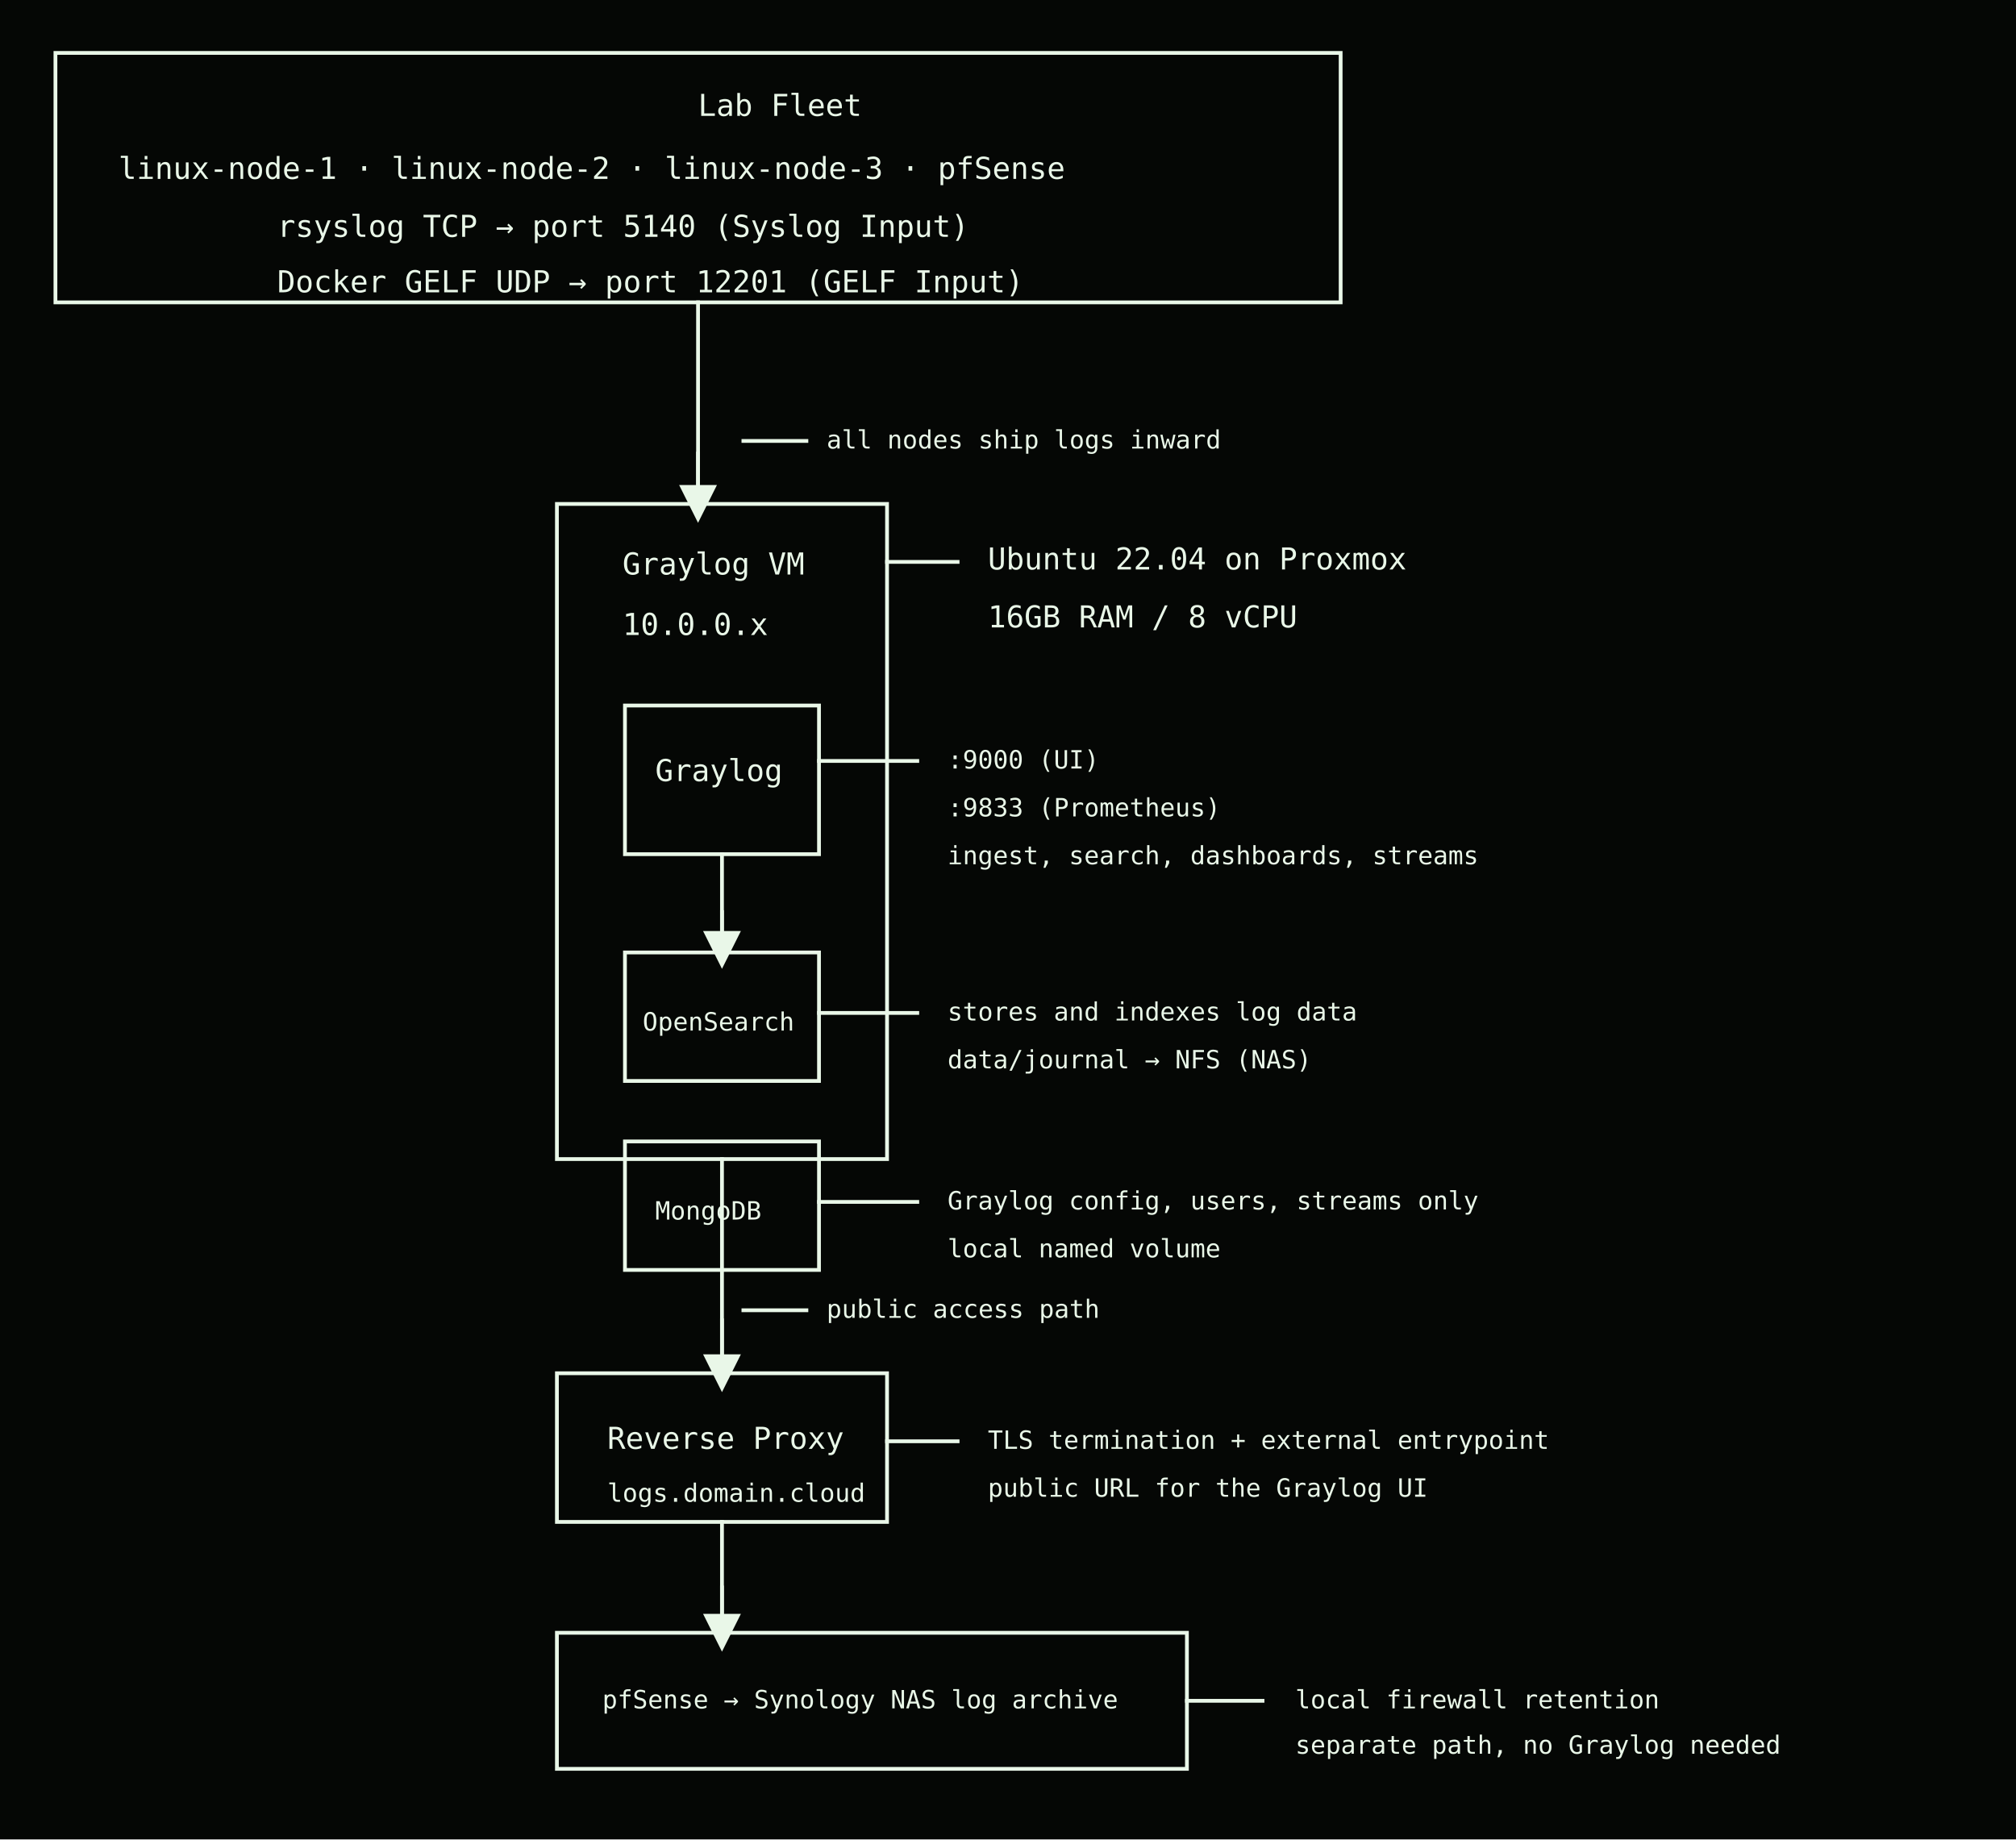
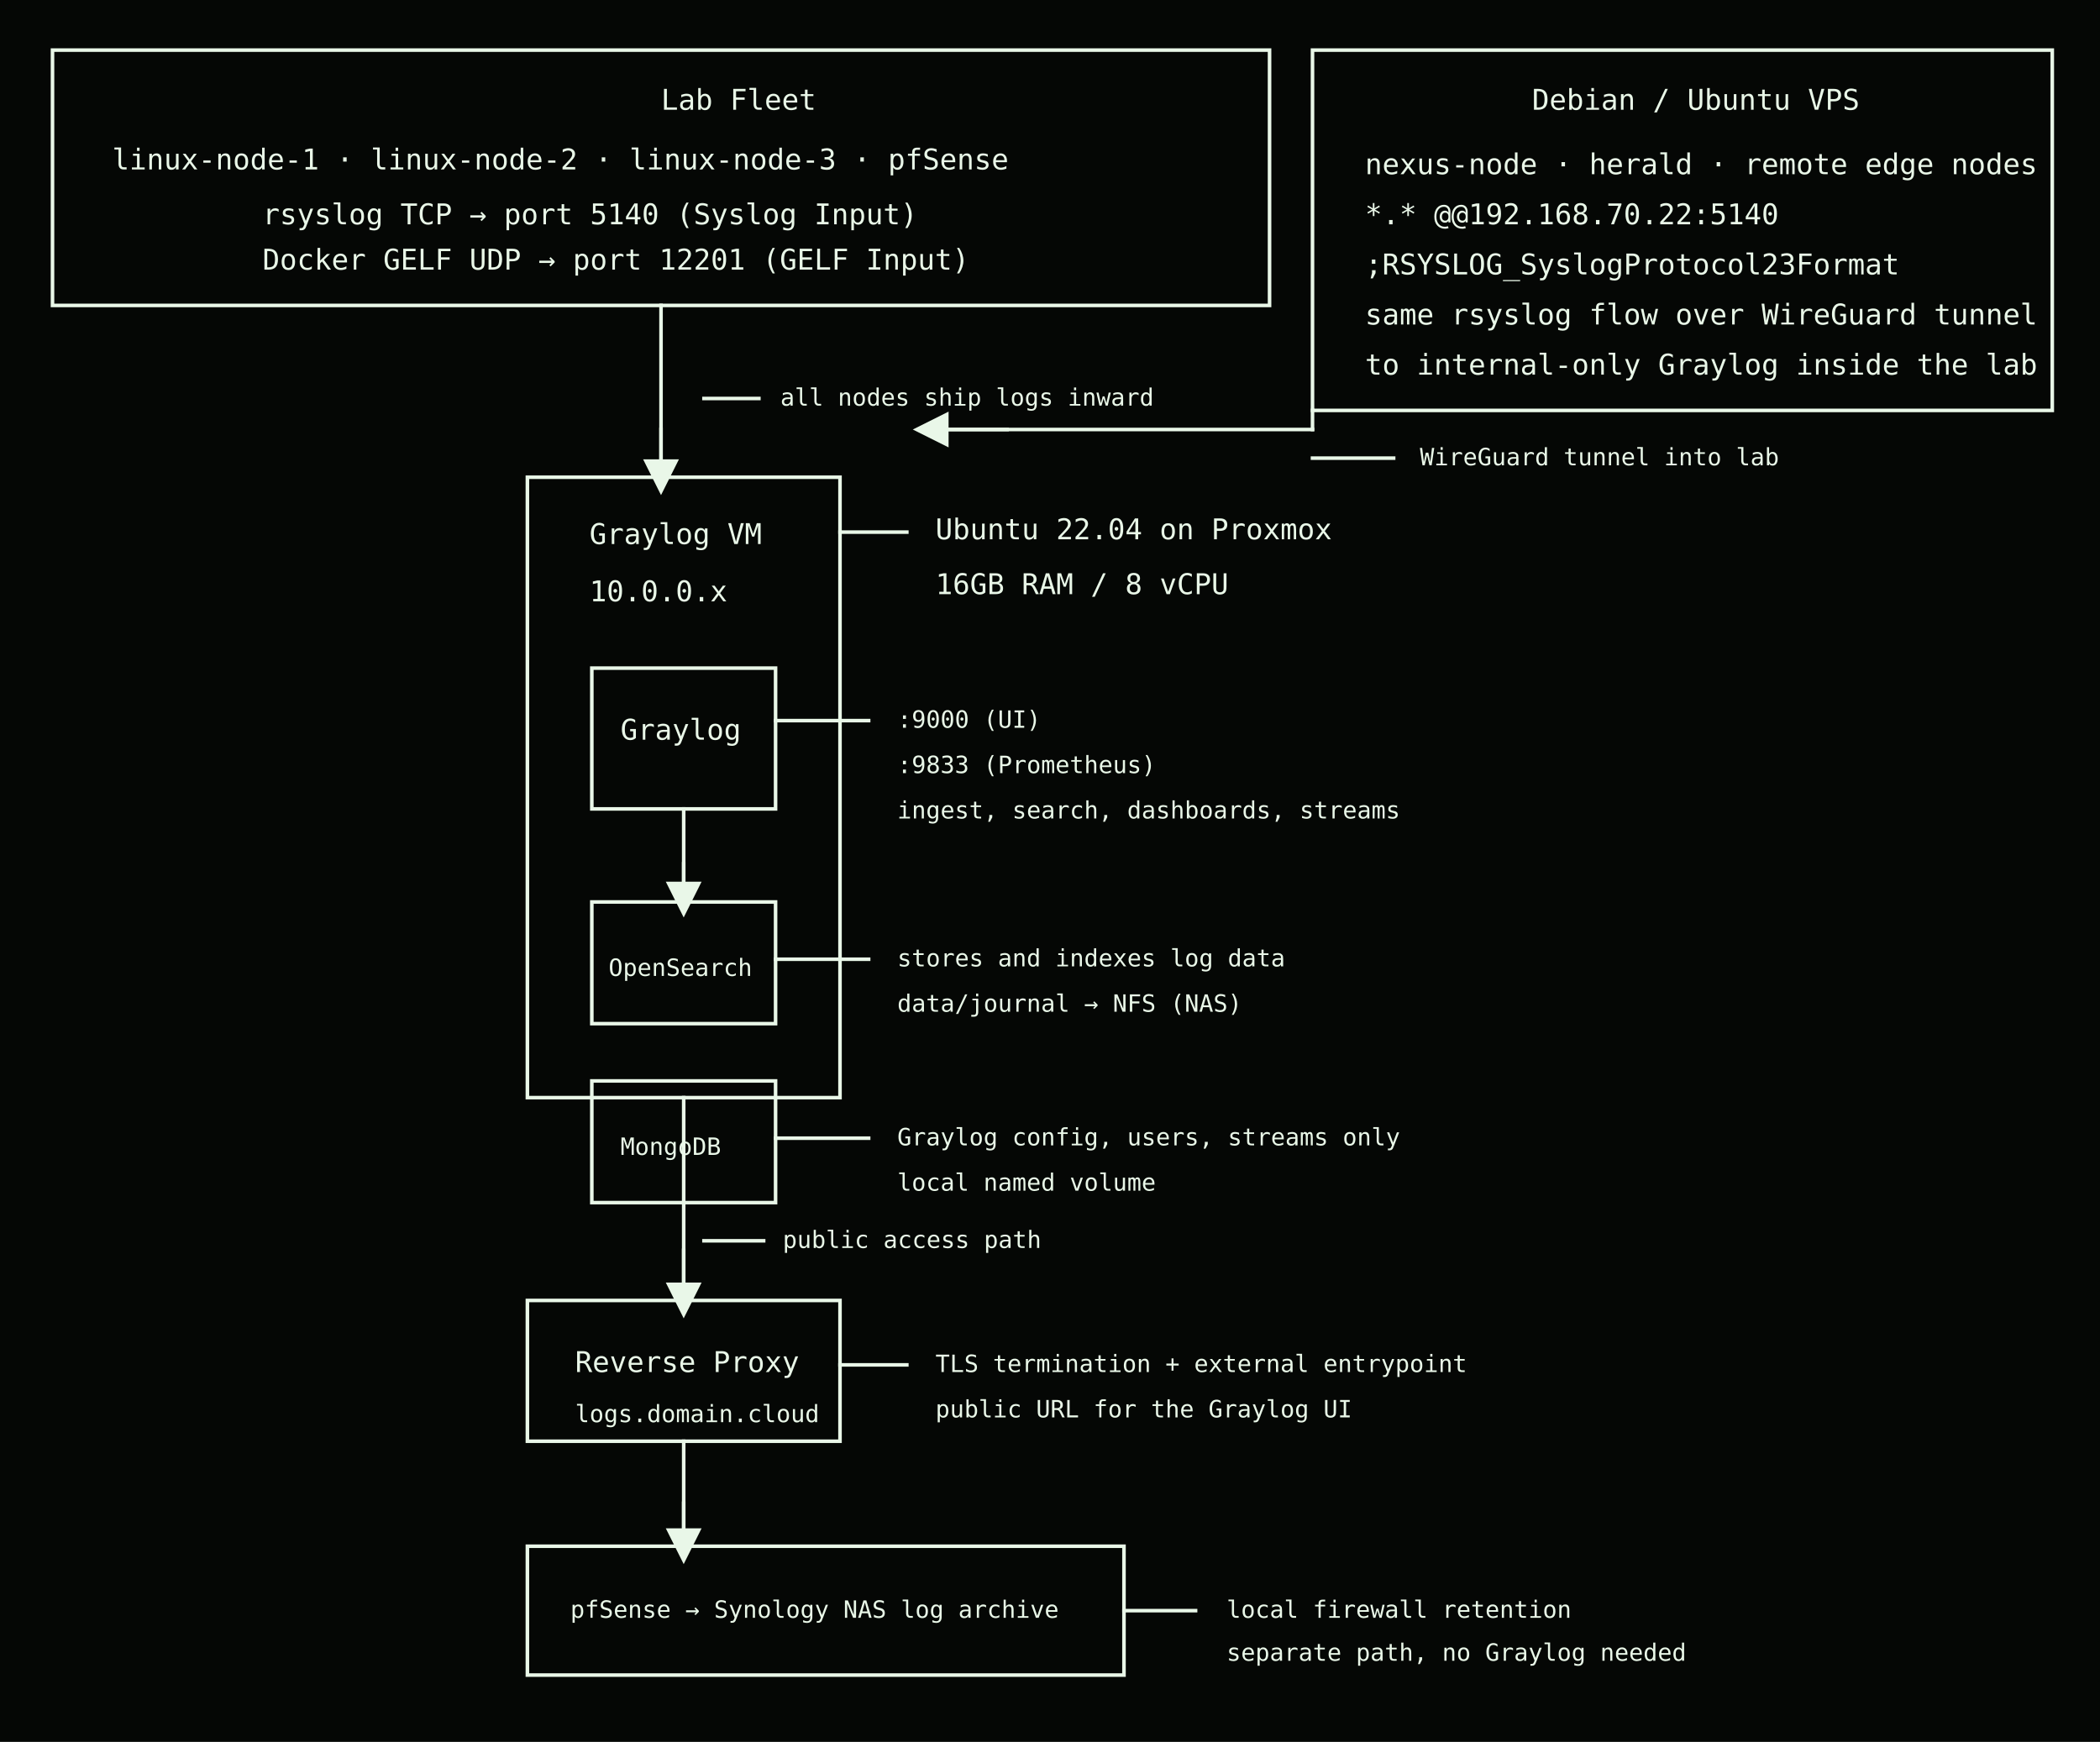
- <svg xmlns="http://www.w3.org/2000/svg" viewBox="0 0 1600 1460" role="img" aria-labelledby="title desc">
+ <svg xmlns="http://www.w3.org/2000/svg" viewBox="0 0 1760 1460" role="img" aria-labelledby="title desc">
  <defs>
    <style>
      .frame { fill: none; stroke: #e9f7e8; stroke-width: 3; stroke-linecap: square; stroke-linejoin: miter; }
      .flow { fill: none; stroke: #e9f7e8; stroke-width: 3; stroke-linecap: square; }
      .label { fill: #e9f7e8; font-family: Monaco, 'Bitstream Vera Sans Mono', 'Lucida Console', Terminal, monospace; font-size: 24px; }
      .small { fill: #e9f7e8; font-family: Monaco, 'Bitstream Vera Sans Mono', 'Lucida Console', Terminal, monospace; font-size: 20px; }
      .muted { fill: rgba(233,247,232,0.92); font-family: Monaco, 'Bitstream Vera Sans Mono', 'Lucida Console', Terminal, monospace; font-size: 20px; }
    </style>
    <marker id="arrow" markerWidth="10" markerHeight="10" refX="5" refY="5" orient="auto" markerUnits="strokeWidth">
      <path d="M 0 0 L 10 5 L 0 10 z" fill="#e9f7e8" />
    </marker>
  </defs>
-   <rect width="1600" height="1460" fill="#050705" />
-   <rect class="frame" x="44" y="42" width="1020" height="198" />
+   <rect width="1760" height="1460" fill="#050705" />
+   <rect class="frame" x="44" y="42" width="1020" height="214" />
  <text class="label" x="554" y="92">Lab Fleet</text>
  <text class="label" x="94" y="142">linux-node-1 · linux-node-2 · linux-node-3 · pfSense</text>
  <text class="label" x="220" y="188">rsyslog TCP → port 5140 (Syslog Input)</text>
-   <text class="label" x="220" y="232">Docker GELF UDP → port 12201 (GELF Input)</text>
-   <line class="flow" x1="554" y1="240" x2="554" y2="400" />
+   <text class="label" x="220" y="226">Docker GELF UDP → port 12201 (GELF Input)</text>
+   <rect class="frame" x="1100" y="42" width="620" height="302" />
+   <text class="label" x="1284" y="92">Debian / Ubuntu VPS</text>
+   <text class="label" x="1144" y="146">nexus-node · herald · remote edge nodes</text>
+   <text class="label" x="1144" y="188">*.* @@192.168.70.22:5140</text>
+   <text class="label" x="1144" y="230">;RSYSLOG_SyslogProtocol23Format</text>
+   <text class="label" x="1144" y="272">same rsyslog flow over WireGuard tunnel</text>
+   <text class="label" x="1144" y="314">to internal-only Graylog inside the lab</text>
+   <line class="flow" x1="554" y1="256" x2="554" y2="400" />
  <line class="flow" x1="554" y1="360" x2="554" y2="400" marker-end="url(#arrow)" />
-   <line class="flow" x1="590" y1="350" x2="640" y2="350" />
-   <text class="small" x="656" y="356">all nodes ship logs inward</text>
+   <line class="flow" x1="590" y1="334" x2="636" y2="334" />
+   <text class="small" x="654" y="340">all nodes ship logs inward</text>
+   <line class="flow" x1="1100" y1="344" x2="1100" y2="360" />
+   <line class="flow" x1="1100" y1="360" x2="780" y2="360" />
+   <line class="flow" x1="844" y1="360" x2="780" y2="360" marker-end="url(#arrow)" />
+   <line class="flow" x1="1100" y1="384" x2="1168" y2="384" />
+   <text class="small" x="1190" y="390">WireGuard tunnel into lab</text>
  <rect class="frame" x="442" y="400" width="262" height="520" />
  <text class="label" x="494" y="456">Graylog VM</text>
  <text class="label" x="494" y="504">10.0.0.x</text>
  <line class="flow" x1="704" y1="446" x2="760" y2="446" />
  <text class="label" x="784" y="452">Ubuntu 22.04 on Proxmox</text>
  <text class="label" x="784" y="498">16GB RAM / 8 vCPU</text>
  <rect class="frame" x="496" y="560" width="154" height="118" />
  <text class="label" x="520" y="620">Graylog</text>
  <line class="flow" x1="650" y1="604" x2="728" y2="604" />
  <text class="small" x="752" y="610">:9000 (UI)</text>
  <text class="small" x="752" y="648">:9833 (Prometheus)</text>
  <text class="small" x="752" y="686">ingest, search, dashboards, streams</text>
  <line class="flow" x1="573" y1="678" x2="573" y2="754" />
  <line class="flow" x1="573" y1="724" x2="573" y2="754" marker-end="url(#arrow)" />
  <rect class="frame" x="496" y="756" width="154" height="102" />
  <text class="small" x="510" y="818">OpenSearch</text>
  <line class="flow" x1="650" y1="804" x2="728" y2="804" />
  <text class="small" x="752" y="810">stores and indexes log data</text>
  <text class="small" x="752" y="848">data/journal → NFS (NAS)</text>
  <rect class="frame" x="496" y="906" width="154" height="102" />
  <text class="small" x="520" y="968">MongoDB</text>
  <line class="flow" x1="650" y1="954" x2="728" y2="954" />
  <text class="small" x="752" y="960">Graylog config, users, streams only</text>
  <text class="small" x="752" y="998">local named volume</text>
  <line class="flow" x1="573" y1="920" x2="573" y2="1090" />
  <line class="flow" x1="573" y1="1048" x2="573" y2="1090" marker-end="url(#arrow)" />
  <line class="flow" x1="590" y1="1040" x2="640" y2="1040" />
  <text class="small" x="656" y="1046">public access path</text>
  <rect class="frame" x="442" y="1090" width="262" height="118" />
  <text class="label" x="482" y="1150">Reverse Proxy</text>
  <text class="small" x="482" y="1192">logs.domain.cloud</text>
  <line class="flow" x1="704" y1="1144" x2="760" y2="1144" />
  <text class="small" x="784" y="1150">TLS termination + external entrypoint</text>
  <text class="small" x="784" y="1188">public URL for the Graylog UI</text>
  <line class="flow" x1="573" y1="1208" x2="573" y2="1296" />
  <line class="flow" x1="573" y1="1260" x2="573" y2="1296" marker-end="url(#arrow)" />
  <rect class="frame" x="442" y="1296" width="500" height="108" />
  <text class="small" x="478" y="1356">pfSense → Synology NAS log archive</text>
  <line class="flow" x1="942" y1="1350" x2="1002" y2="1350" />
  <text class="small" x="1028" y="1356">local firewall retention</text>
  <text class="small" x="1028" y="1392">separate path, no Graylog needed</text>
</svg>
